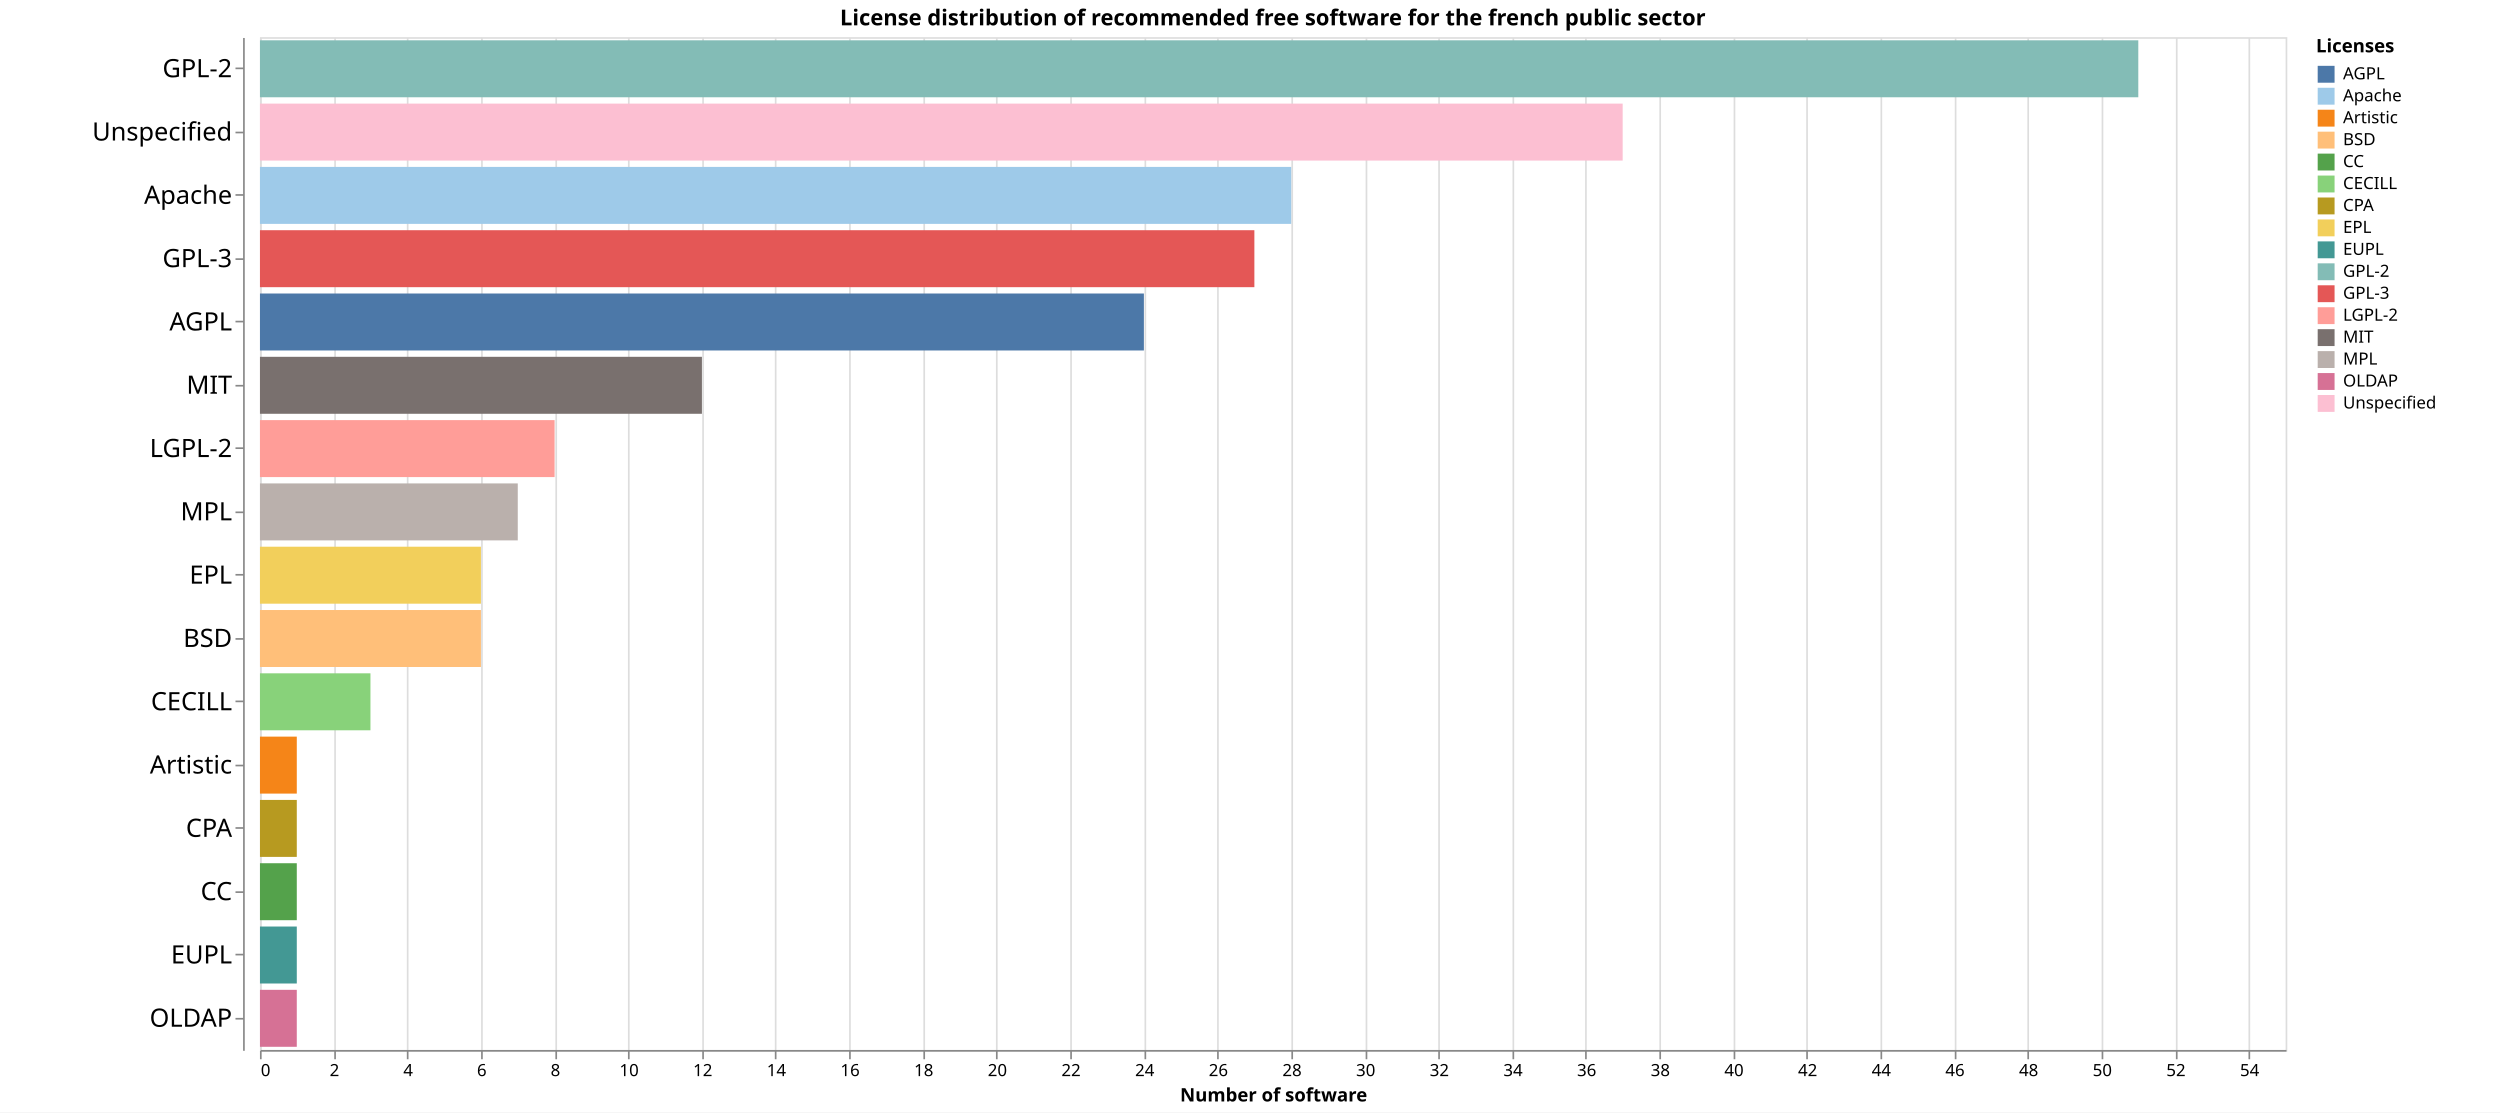
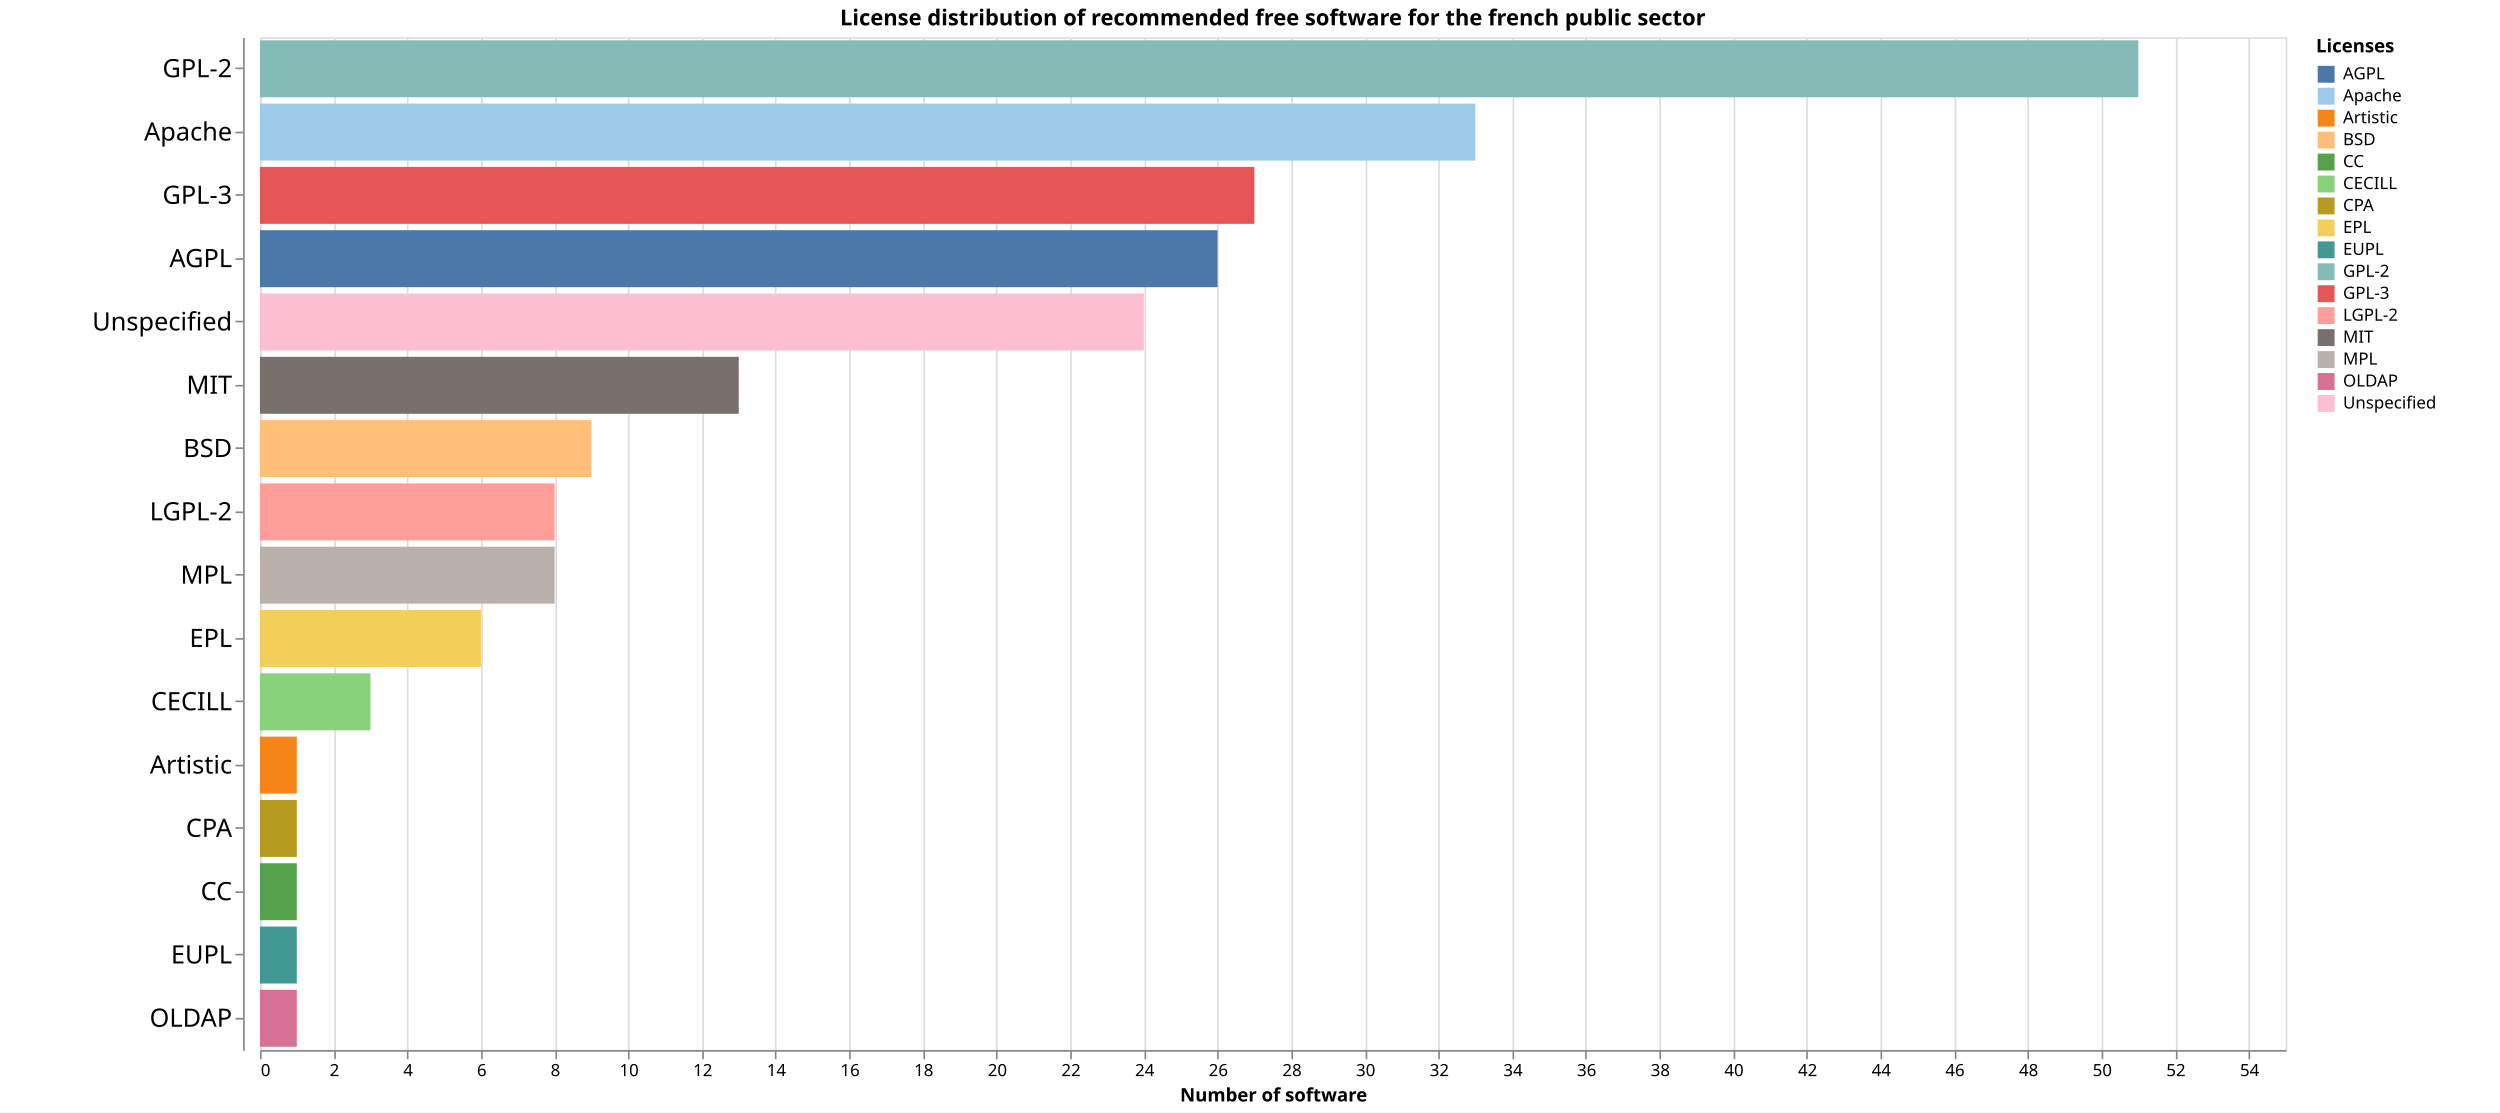
<svg xmlns="http://www.w3.org/2000/svg" version="1.1" class="marks" width="1481" height="659" viewBox="0 0 1481 659">
  <rect width="1481" height="659" fill="white" />
  <g fill="none" stroke-miterlimit="10" transform="translate(154,22)">
    <g class="mark-group role-frame root" role="graphics-object" aria-roledescription="group mark container">
      <g transform="translate(0,0)">
        <path class="background" aria-hidden="true" d="M0.5,0.5h1200v600h-1200Z" stroke="#ddd" />
        <g>
          <g class="mark-group role-axis" aria-hidden="true">
            <g transform="translate(0.5,600.5)">
              <path class="background" aria-hidden="true" d="M0,0h0v0h0Z" pointer-events="none" />
              <g>
                <g class="mark-rule role-axis-grid" pointer-events="none">
                  <line transform="translate(0,0)" x2="0" y2="-600" stroke="#ddd" stroke-width="1" opacity="1" />
                  <line transform="translate(44,0)" x2="0" y2="-600" stroke="#ddd" stroke-width="1" opacity="1" />
                  <line transform="translate(87,0)" x2="0" y2="-600" stroke="#ddd" stroke-width="1" opacity="1" />
                  <line transform="translate(131,0)" x2="0" y2="-600" stroke="#ddd" stroke-width="1" opacity="1" />
                  <line transform="translate(175,0)" x2="0" y2="-600" stroke="#ddd" stroke-width="1" opacity="1" />
                  <line transform="translate(218,0)" x2="0" y2="-600" stroke="#ddd" stroke-width="1" opacity="1" />
                  <line transform="translate(262,0)" x2="0" y2="-600" stroke="#ddd" stroke-width="1" opacity="1" />
                  <line transform="translate(305,0)" x2="0" y2="-600" stroke="#ddd" stroke-width="1" opacity="1" />
                  <line transform="translate(349,0)" x2="0" y2="-600" stroke="#ddd" stroke-width="1" opacity="1" />
                  <line transform="translate(393,0)" x2="0" y2="-600" stroke="#ddd" stroke-width="1" opacity="1" />
                  <line transform="translate(436,0)" x2="0" y2="-600" stroke="#ddd" stroke-width="1" opacity="1" />
                  <line transform="translate(480,0)" x2="0" y2="-600" stroke="#ddd" stroke-width="1" opacity="1" />
                  <line transform="translate(524,0)" x2="0" y2="-600" stroke="#ddd" stroke-width="1" opacity="1" />
                  <line transform="translate(567,0)" x2="0" y2="-600" stroke="#ddd" stroke-width="1" opacity="1" />
                  <line transform="translate(611,0)" x2="0" y2="-600" stroke="#ddd" stroke-width="1" opacity="1" />
                  <line transform="translate(655,0)" x2="0" y2="-600" stroke="#ddd" stroke-width="1" opacity="1" />
                  <line transform="translate(698,0)" x2="0" y2="-600" stroke="#ddd" stroke-width="1" opacity="1" />
                  <line transform="translate(742,0)" x2="0" y2="-600" stroke="#ddd" stroke-width="1" opacity="1" />
                  <line transform="translate(785,0)" x2="0" y2="-600" stroke="#ddd" stroke-width="1" opacity="1" />
                  <line transform="translate(829,0)" x2="0" y2="-600" stroke="#ddd" stroke-width="1" opacity="1" />
                  <line transform="translate(873,0)" x2="0" y2="-600" stroke="#ddd" stroke-width="1" opacity="1" />
                  <line transform="translate(916,0)" x2="0" y2="-600" stroke="#ddd" stroke-width="1" opacity="1" />
                  <line transform="translate(960,0)" x2="0" y2="-600" stroke="#ddd" stroke-width="1" opacity="1" />
                  <line transform="translate(1004,0)" x2="0" y2="-600" stroke="#ddd" stroke-width="1" opacity="1" />
                  <line transform="translate(1047,0)" x2="0" y2="-600" stroke="#ddd" stroke-width="1" opacity="1" />
                  <line transform="translate(1091,0)" x2="0" y2="-600" stroke="#ddd" stroke-width="1" opacity="1" />
                  <line transform="translate(1135,0)" x2="0" y2="-600" stroke="#ddd" stroke-width="1" opacity="1" />
                  <line transform="translate(1178,0)" x2="0" y2="-600" stroke="#ddd" stroke-width="1" opacity="1" />
                </g>
              </g>
              <path class="foreground" aria-hidden="true" d="" pointer-events="none" display="none" />
            </g>
          </g>
          <g class="mark-group role-axis" role="graphics-symbol" aria-roledescription="axis" aria-label="X-axis titled 'Number of software' for a linear scale with values from 0 to 55">
            <g transform="translate(0.5,600.5)">
              <path class="background" aria-hidden="true" d="M0,0h0v0h0Z" pointer-events="none" />
              <g>
                <g class="mark-rule role-axis-tick" pointer-events="none">
                  <line transform="translate(0,0)" x2="0" y2="5" stroke="#888" stroke-width="1" opacity="1" />
                  <line transform="translate(44,0)" x2="0" y2="5" stroke="#888" stroke-width="1" opacity="1" />
                  <line transform="translate(87,0)" x2="0" y2="5" stroke="#888" stroke-width="1" opacity="1" />
                  <line transform="translate(131,0)" x2="0" y2="5" stroke="#888" stroke-width="1" opacity="1" />
                  <line transform="translate(175,0)" x2="0" y2="5" stroke="#888" stroke-width="1" opacity="1" />
                  <line transform="translate(218,0)" x2="0" y2="5" stroke="#888" stroke-width="1" opacity="1" />
                  <line transform="translate(262,0)" x2="0" y2="5" stroke="#888" stroke-width="1" opacity="1" />
                  <line transform="translate(305,0)" x2="0" y2="5" stroke="#888" stroke-width="1" opacity="1" />
                  <line transform="translate(349,0)" x2="0" y2="5" stroke="#888" stroke-width="1" opacity="1" />
                  <line transform="translate(393,0)" x2="0" y2="5" stroke="#888" stroke-width="1" opacity="1" />
                  <line transform="translate(436,0)" x2="0" y2="5" stroke="#888" stroke-width="1" opacity="1" />
                  <line transform="translate(480,0)" x2="0" y2="5" stroke="#888" stroke-width="1" opacity="1" />
                  <line transform="translate(524,0)" x2="0" y2="5" stroke="#888" stroke-width="1" opacity="1" />
                  <line transform="translate(567,0)" x2="0" y2="5" stroke="#888" stroke-width="1" opacity="1" />
                  <line transform="translate(611,0)" x2="0" y2="5" stroke="#888" stroke-width="1" opacity="1" />
                  <line transform="translate(655,0)" x2="0" y2="5" stroke="#888" stroke-width="1" opacity="1" />
                  <line transform="translate(698,0)" x2="0" y2="5" stroke="#888" stroke-width="1" opacity="1" />
                  <line transform="translate(742,0)" x2="0" y2="5" stroke="#888" stroke-width="1" opacity="1" />
                  <line transform="translate(785,0)" x2="0" y2="5" stroke="#888" stroke-width="1" opacity="1" />
                  <line transform="translate(829,0)" x2="0" y2="5" stroke="#888" stroke-width="1" opacity="1" />
                  <line transform="translate(873,0)" x2="0" y2="5" stroke="#888" stroke-width="1" opacity="1" />
                  <line transform="translate(916,0)" x2="0" y2="5" stroke="#888" stroke-width="1" opacity="1" />
                  <line transform="translate(960,0)" x2="0" y2="5" stroke="#888" stroke-width="1" opacity="1" />
                  <line transform="translate(1004,0)" x2="0" y2="5" stroke="#888" stroke-width="1" opacity="1" />
                  <line transform="translate(1047,0)" x2="0" y2="5" stroke="#888" stroke-width="1" opacity="1" />
                  <line transform="translate(1091,0)" x2="0" y2="5" stroke="#888" stroke-width="1" opacity="1" />
                  <line transform="translate(1135,0)" x2="0" y2="5" stroke="#888" stroke-width="1" opacity="1" />
                  <line transform="translate(1178,0)" x2="0" y2="5" stroke="#888" stroke-width="1" opacity="1" />
                </g>
                <g class="mark-text role-axis-label" pointer-events="none">
                  <text text-anchor="start" transform="translate(0,15)" font-family="sans-serif" font-size="10px" fill="#000" opacity="1">0</text>
                  <text text-anchor="middle" transform="translate(43.63636,15)" font-family="sans-serif" font-size="10px" fill="#000" opacity="1">2</text>
                  <text text-anchor="middle" transform="translate(87.27273,15)" font-family="sans-serif" font-size="10px" fill="#000" opacity="1">4</text>
                  <text text-anchor="middle" transform="translate(130.9091,15)" font-family="sans-serif" font-size="10px" fill="#000" opacity="1">6</text>
                  <text text-anchor="middle" transform="translate(174.5455,15)" font-family="sans-serif" font-size="10px" fill="#000" opacity="1">8</text>
                  <text text-anchor="middle" transform="translate(218.1818,15)" font-family="sans-serif" font-size="10px" fill="#000" opacity="1">10</text>
                  <text text-anchor="middle" transform="translate(261.8182,15)" font-family="sans-serif" font-size="10px" fill="#000" opacity="1">12</text>
                  <text text-anchor="middle" transform="translate(305.4545,15)" font-family="sans-serif" font-size="10px" fill="#000" opacity="1">14</text>
                  <text text-anchor="middle" transform="translate(349.0909,15)" font-family="sans-serif" font-size="10px" fill="#000" opacity="1">16</text>
                  <text text-anchor="middle" transform="translate(392.7273,15)" font-family="sans-serif" font-size="10px" fill="#000" opacity="1">18</text>
                  <text text-anchor="middle" transform="translate(436.3636,15)" font-family="sans-serif" font-size="10px" fill="#000" opacity="1">20</text>
                  <text text-anchor="middle" transform="translate(480,15)" font-family="sans-serif" font-size="10px" fill="#000" opacity="1">22</text>
                  <text text-anchor="middle" transform="translate(523.6364,15)" font-family="sans-serif" font-size="10px" fill="#000" opacity="1">24</text>
                  <text text-anchor="middle" transform="translate(567.2727,15)" font-family="sans-serif" font-size="10px" fill="#000" opacity="1">26</text>
                  <text text-anchor="middle" transform="translate(610.9091,15)" font-family="sans-serif" font-size="10px" fill="#000" opacity="1">28</text>
                  <text text-anchor="middle" transform="translate(654.5455,15)" font-family="sans-serif" font-size="10px" fill="#000" opacity="1">30</text>
                  <text text-anchor="middle" transform="translate(698.1818,15)" font-family="sans-serif" font-size="10px" fill="#000" opacity="1">32</text>
                  <text text-anchor="middle" transform="translate(741.8182,15)" font-family="sans-serif" font-size="10px" fill="#000" opacity="1">34</text>
                  <text text-anchor="middle" transform="translate(785.4545,15)" font-family="sans-serif" font-size="10px" fill="#000" opacity="1">36</text>
                  <text text-anchor="middle" transform="translate(829.0909,15)" font-family="sans-serif" font-size="10px" fill="#000" opacity="1">38</text>
                  <text text-anchor="middle" transform="translate(872.7273,15)" font-family="sans-serif" font-size="10px" fill="#000" opacity="1">40</text>
                  <text text-anchor="middle" transform="translate(916.3636,15)" font-family="sans-serif" font-size="10px" fill="#000" opacity="1">42</text>
                  <text text-anchor="middle" transform="translate(960,15)" font-family="sans-serif" font-size="10px" fill="#000" opacity="1">44</text>
                  <text text-anchor="middle" transform="translate(1003.636,15)" font-family="sans-serif" font-size="10px" fill="#000" opacity="1">46</text>
                  <text text-anchor="middle" transform="translate(1047.273,15)" font-family="sans-serif" font-size="10px" fill="#000" opacity="1">48</text>
                  <text text-anchor="middle" transform="translate(1090.909,15)" font-family="sans-serif" font-size="10px" fill="#000" opacity="1">50</text>
                  <text text-anchor="middle" transform="translate(1134.545,15)" font-family="sans-serif" font-size="10px" fill="#000" opacity="1">52</text>
                  <text text-anchor="middle" transform="translate(1178.182,15)" font-family="sans-serif" font-size="10px" fill="#000" opacity="1">54</text>
                </g>
                <g class="mark-rule role-axis-domain" pointer-events="none">
                  <line transform="translate(0,0)" x2="1200" y2="0" stroke="#888" stroke-width="1" opacity="1" />
                </g>
                <g class="mark-text role-axis-title" pointer-events="none">
                  <text text-anchor="middle" transform="translate(600,30)" font-family="sans-serif" font-size="11px" font-weight="bold" fill="#000" opacity="1">Number of software</text>
                </g>
              </g>
              <path class="foreground" aria-hidden="true" d="" pointer-events="none" display="none" />
            </g>
          </g>
-           <g class="mark-group role-axis" role="graphics-symbol" aria-roledescription="axis" aria-label="Y-axis for a discrete scale with 16 values: GPL-2, Unspecified, Apache, GPL-3, AGPL, ending with OLDAP">
+           <g class="mark-group role-axis" role="graphics-symbol" aria-roledescription="axis" aria-label="Y-axis for a discrete scale with 16 values: GPL-2, Apache, GPL-3, AGPL, Unspecified, ending with OLDAP">
            <g transform="translate(-9.5,0.5)">
              <path class="background" aria-hidden="true" d="M0,0h0v0h0Z" pointer-events="none" />
              <g>
                <g class="mark-rule role-axis-tick" pointer-events="none">
                  <line transform="translate(0,18)" x2="-5" y2="0" stroke="#888" stroke-width="1" opacity="1" />
                  <line transform="translate(0,56)" x2="-5" y2="0" stroke="#888" stroke-width="1" opacity="1" />
                  <line transform="translate(0,93)" x2="-5" y2="0" stroke="#888" stroke-width="1" opacity="1" />
                  <line transform="translate(0,131)" x2="-5" y2="0" stroke="#888" stroke-width="1" opacity="1" />
                  <line transform="translate(0,168)" x2="-5" y2="0" stroke="#888" stroke-width="1" opacity="1" />
                  <line transform="translate(0,206)" x2="-5" y2="0" stroke="#888" stroke-width="1" opacity="1" />
                  <line transform="translate(0,243)" x2="-5" y2="0" stroke="#888" stroke-width="1" opacity="1" />
                  <line transform="translate(0,281)" x2="-5" y2="0" stroke="#888" stroke-width="1" opacity="1" />
                  <line transform="translate(0,318)" x2="-5" y2="0" stroke="#888" stroke-width="1" opacity="1" />
                  <line transform="translate(0,356)" x2="-5" y2="0" stroke="#888" stroke-width="1" opacity="1" />
                  <line transform="translate(0,393)" x2="-5" y2="0" stroke="#888" stroke-width="1" opacity="1" />
                  <line transform="translate(0,431)" x2="-5" y2="0" stroke="#888" stroke-width="1" opacity="1" />
                  <line transform="translate(0,468)" x2="-5" y2="0" stroke="#888" stroke-width="1" opacity="1" />
                  <line transform="translate(0,506)" x2="-5" y2="0" stroke="#888" stroke-width="1" opacity="1" />
                  <line transform="translate(0,543)" x2="-5" y2="0" stroke="#888" stroke-width="1" opacity="1" />
                  <line transform="translate(0,581)" x2="-5" y2="0" stroke="#888" stroke-width="1" opacity="1" />
                </g>
                <g class="mark-text role-axis-label" pointer-events="none">
                  <text text-anchor="end" transform="translate(-7,23.25)" font-family="sans-serif" font-size="15px" fill="#000" opacity="1">GPL-2</text>
-                   <text text-anchor="end" transform="translate(-7,60.75)" font-family="sans-serif" font-size="15px" fill="#000" opacity="1">Unspecified</text>
-                   <text text-anchor="end" transform="translate(-7,98.25)" font-family="sans-serif" font-size="15px" fill="#000" opacity="1">Apache</text>
-                   <text text-anchor="end" transform="translate(-7,135.75)" font-family="sans-serif" font-size="15px" fill="#000" opacity="1">GPL-3</text>
-                   <text text-anchor="end" transform="translate(-7,173.25)" font-family="sans-serif" font-size="15px" fill="#000" opacity="1">AGPL</text>
+                   <text text-anchor="end" transform="translate(-7,60.75)" font-family="sans-serif" font-size="15px" fill="#000" opacity="1">Apache</text>
+                   <text text-anchor="end" transform="translate(-7,98.25)" font-family="sans-serif" font-size="15px" fill="#000" opacity="1">GPL-3</text>
+                   <text text-anchor="end" transform="translate(-7,135.75)" font-family="sans-serif" font-size="15px" fill="#000" opacity="1">AGPL</text>
+                   <text text-anchor="end" transform="translate(-7,173.25)" font-family="sans-serif" font-size="15px" fill="#000" opacity="1">Unspecified</text>
                  <text text-anchor="end" transform="translate(-7,210.75)" font-family="sans-serif" font-size="15px" fill="#000" opacity="1">MIT</text>
-                   <text text-anchor="end" transform="translate(-7,248.25)" font-family="sans-serif" font-size="15px" fill="#000" opacity="1">LGPL-2</text>
-                   <text text-anchor="end" transform="translate(-7,285.75)" font-family="sans-serif" font-size="15px" fill="#000" opacity="1">MPL</text>
-                   <text text-anchor="end" transform="translate(-7,323.25)" font-family="sans-serif" font-size="15px" fill="#000" opacity="1">EPL</text>
-                   <text text-anchor="end" transform="translate(-7,360.75)" font-family="sans-serif" font-size="15px" fill="#000" opacity="1">BSD</text>
+                   <text text-anchor="end" transform="translate(-7,248.25)" font-family="sans-serif" font-size="15px" fill="#000" opacity="1">BSD</text>
+                   <text text-anchor="end" transform="translate(-7,285.75)" font-family="sans-serif" font-size="15px" fill="#000" opacity="1">LGPL-2</text>
+                   <text text-anchor="end" transform="translate(-7,323.25)" font-family="sans-serif" font-size="15px" fill="#000" opacity="1">MPL</text>
+                   <text text-anchor="end" transform="translate(-7,360.75)" font-family="sans-serif" font-size="15px" fill="#000" opacity="1">EPL</text>
                  <text text-anchor="end" transform="translate(-7,398.25)" font-family="sans-serif" font-size="15px" fill="#000" opacity="1">CECILL</text>
                  <text text-anchor="end" transform="translate(-7,435.75)" font-family="sans-serif" font-size="15px" fill="#000" opacity="1">Artistic</text>
                  <text text-anchor="end" transform="translate(-7,473.25)" font-family="sans-serif" font-size="15px" fill="#000" opacity="1">CPA</text>
                  <text text-anchor="end" transform="translate(-7,510.75)" font-family="sans-serif" font-size="15px" fill="#000" opacity="1">CC</text>
                  <text text-anchor="end" transform="translate(-7,548.25)" font-family="sans-serif" font-size="15px" fill="#000" opacity="1">EUPL</text>
                  <text text-anchor="end" transform="translate(-7,585.75)" font-family="sans-serif" font-size="15px" fill="#000" opacity="1">OLDAP</text>
                </g>
                <g class="mark-rule role-axis-domain" pointer-events="none">
                  <line transform="translate(0,0)" x2="0" y2="600" stroke="#888" stroke-width="1" opacity="1" />
                </g>
              </g>
              <path class="foreground" aria-hidden="true" d="" pointer-events="none" display="none" />
            </g>
          </g>
          <g class="mark-rect role-mark marks" role="graphics-object" aria-roledescription="rect mark container">
-             <path aria-label="Number: 27; License: GPL-3" role="graphics-symbol" aria-roledescription="bar" d="M0,114.375h589.091v33.75h-589.091Z" fill="#e45756" />
-             <path aria-label="Number: 8; License: LGPL-2" role="graphics-symbol" aria-roledescription="bar" d="M0,226.875h174.545v33.75h-174.545Z" fill="#ff9d98" />
-             <path aria-label="Number: 6; License: EPL" role="graphics-symbol" aria-roledescription="bar" d="M0,301.875h130.909v33.75h-130.909Z" fill="#f2cf5b" />
+             <path aria-label="Number: 27; License: GPL-3" role="graphics-symbol" aria-roledescription="bar" d="M0,76.875h589.091v33.75h-589.091Z" fill="#e45756" />
+             <path aria-label="Number: 8; License: LGPL-2" role="graphics-symbol" aria-roledescription="bar" d="M0,264.375h174.545v33.75h-174.545Z" fill="#ff9d98" />
+             <path aria-label="Number: 6; License: EPL" role="graphics-symbol" aria-roledescription="bar" d="M0,339.375h130.909v33.75h-130.909Z" fill="#f2cf5b" />
            <path aria-label="Number: 1; License: Artistic" role="graphics-symbol" aria-roledescription="bar" d="M0,414.375h21.818v33.75h-21.818Z" fill="#f58518" />
-             <path aria-label="Number: 24; License: AGPL" role="graphics-symbol" aria-roledescription="bar" d="M0,151.875h523.636v33.75h-523.636Z" fill="#4c78a8" />
+             <path aria-label="Number: 26; License: AGPL" role="graphics-symbol" aria-roledescription="bar" d="M0,114.375h567.273v33.75h-567.273Z" fill="#4c78a8" />
            <path aria-label="Number: 1; License: CPA" role="graphics-symbol" aria-roledescription="bar" d="M0,451.875h21.818v33.75h-21.818Z" fill="#b79a20" />
            <path aria-label="Number: 3; License: CECILL" role="graphics-symbol" aria-roledescription="bar" d="M0,376.875h65.455v33.75h-65.455Z" fill="#88d27a" />
            <path aria-label="Number: 1; License: CC" role="graphics-symbol" aria-roledescription="bar" d="M0,489.375h21.818v33.75h-21.818Z" fill="#54a24b" />
-             <path aria-label="Number: 37; License: Unspecified" role="graphics-symbol" aria-roledescription="bar" d="M0,39.375h807.273v33.75h-807.273Z" fill="#fcbfd2" />
-             <path aria-label="Number: 28; License: Apache" role="graphics-symbol" aria-roledescription="bar" d="M0,76.875h610.909v33.75h-610.909Z" fill="#9ecae9" />
+             <path aria-label="Number: 24; License: Unspecified" role="graphics-symbol" aria-roledescription="bar" d="M0,151.875h523.636v33.75h-523.636Z" fill="#fcbfd2" />
+             <path aria-label="Number: 33; License: Apache" role="graphics-symbol" aria-roledescription="bar" d="M0,39.375h720v33.75h-720Z" fill="#9ecae9" />
            <path aria-label="Number: 1; License: EUPL" role="graphics-symbol" aria-roledescription="bar" d="M0,526.875h21.818v33.75h-21.818Z" fill="#439894" />
-             <path aria-label="Number: 6; License: BSD" role="graphics-symbol" aria-roledescription="bar" d="M0,339.375h130.909v33.75h-130.909Z" fill="#ffbf79" />
-             <path aria-label="Number: 12; License: MIT" role="graphics-symbol" aria-roledescription="bar" d="M0,189.375h261.818v33.75h-261.818Z" fill="#79706e" />
+             <path aria-label="Number: 9; License: BSD" role="graphics-symbol" aria-roledescription="bar" d="M0,226.875h196.364v33.75h-196.364Z" fill="#ffbf79" />
+             <path aria-label="Number: 13; License: MIT" role="graphics-symbol" aria-roledescription="bar" d="M0,189.375h283.636v33.75h-283.636Z" fill="#79706e" />
            <path aria-label="Number: 51; License: GPL-2" role="graphics-symbol" aria-roledescription="bar" d="M0,1.875h1112.727v33.75h-1112.727Z" fill="#83bcb6" />
-             <path aria-label="Number: 7; License: MPL" role="graphics-symbol" aria-roledescription="bar" d="M0,264.375h152.727v33.75h-152.727Z" fill="#bab0ac" />
+             <path aria-label="Number: 8; License: MPL" role="graphics-symbol" aria-roledescription="bar" d="M0,301.875h174.545v33.75h-174.545Z" fill="#bab0ac" />
            <path aria-label="Number: 1; License: OLDAP" role="graphics-symbol" aria-roledescription="bar" d="M0,564.375h21.818v33.75h-21.818Z" fill="#d67195" />
          </g>
          <g class="mark-group role-legend" role="graphics-symbol" aria-roledescription="legend" aria-label="Symbol legend titled 'Licenses' for fill color with 16 values: AGPL, Apache, Artistic, BSD, CC, ending with Unspecified">
            <g transform="translate(1218,0)">
              <path class="background" aria-hidden="true" d="M0,0h104v222h-104Z" pointer-events="none" />
              <g>
                <g class="mark-group role-legend-entry">
                  <g transform="translate(0,16)">
                    <path class="background" aria-hidden="true" d="M0,0h0v0h0Z" pointer-events="none" />
                    <g>
                      <g class="mark-group role-scope" role="graphics-object" aria-roledescription="group mark container">
                        <g transform="translate(0,0)">
                          <path class="background" aria-hidden="true" d="M0,0h104v11h-104Z" pointer-events="none" opacity="1" />
                          <g>
                            <g class="mark-symbol role-legend-symbol" pointer-events="none">
                              <path transform="translate(6,6)" d="M-5,-5h10v10h-10Z" fill="#4c78a8" stroke-width="1.5" opacity="1" />
                            </g>
                            <g class="mark-text role-legend-label" pointer-events="none">
                              <text text-anchor="start" transform="translate(16,9)" font-family="sans-serif" font-size="10px" fill="#000" opacity="1">AGPL</text>
                            </g>
                          </g>
                          <path class="foreground" aria-hidden="true" d="" pointer-events="none" display="none" />
                        </g>
                        <g transform="translate(0,13)">
                          <path class="background" aria-hidden="true" d="M0,0h104v11h-104Z" pointer-events="none" opacity="1" />
                          <g>
                            <g class="mark-symbol role-legend-symbol" pointer-events="none">
                              <path transform="translate(6,6)" d="M-5,-5h10v10h-10Z" fill="#9ecae9" stroke-width="1.5" opacity="1" />
                            </g>
                            <g class="mark-text role-legend-label" pointer-events="none">
                              <text text-anchor="start" transform="translate(16,9)" font-family="sans-serif" font-size="10px" fill="#000" opacity="1">Apache</text>
                            </g>
                          </g>
                          <path class="foreground" aria-hidden="true" d="" pointer-events="none" display="none" />
                        </g>
                        <g transform="translate(0,26)">
                          <path class="background" aria-hidden="true" d="M0,0h104v11h-104Z" pointer-events="none" opacity="1" />
                          <g>
                            <g class="mark-symbol role-legend-symbol" pointer-events="none">
                              <path transform="translate(6,6)" d="M-5,-5h10v10h-10Z" fill="#f58518" stroke-width="1.5" opacity="1" />
                            </g>
                            <g class="mark-text role-legend-label" pointer-events="none">
                              <text text-anchor="start" transform="translate(16,9)" font-family="sans-serif" font-size="10px" fill="#000" opacity="1">Artistic</text>
                            </g>
                          </g>
                          <path class="foreground" aria-hidden="true" d="" pointer-events="none" display="none" />
                        </g>
                        <g transform="translate(0,39)">
                          <path class="background" aria-hidden="true" d="M0,0h104v11h-104Z" pointer-events="none" opacity="1" />
                          <g>
                            <g class="mark-symbol role-legend-symbol" pointer-events="none">
                              <path transform="translate(6,6)" d="M-5,-5h10v10h-10Z" fill="#ffbf79" stroke-width="1.5" opacity="1" />
                            </g>
                            <g class="mark-text role-legend-label" pointer-events="none">
                              <text text-anchor="start" transform="translate(16,9)" font-family="sans-serif" font-size="10px" fill="#000" opacity="1">BSD</text>
                            </g>
                          </g>
                          <path class="foreground" aria-hidden="true" d="" pointer-events="none" display="none" />
                        </g>
                        <g transform="translate(0,52)">
                          <path class="background" aria-hidden="true" d="M0,0h104v11h-104Z" pointer-events="none" opacity="1" />
                          <g>
                            <g class="mark-symbol role-legend-symbol" pointer-events="none">
                              <path transform="translate(6,6)" d="M-5,-5h10v10h-10Z" fill="#54a24b" stroke-width="1.5" opacity="1" />
                            </g>
                            <g class="mark-text role-legend-label" pointer-events="none">
                              <text text-anchor="start" transform="translate(16,9)" font-family="sans-serif" font-size="10px" fill="#000" opacity="1">CC</text>
                            </g>
                          </g>
                          <path class="foreground" aria-hidden="true" d="" pointer-events="none" display="none" />
                        </g>
                        <g transform="translate(0,65)">
                          <path class="background" aria-hidden="true" d="M0,0h104v11h-104Z" pointer-events="none" opacity="1" />
                          <g>
                            <g class="mark-symbol role-legend-symbol" pointer-events="none">
                              <path transform="translate(6,6)" d="M-5,-5h10v10h-10Z" fill="#88d27a" stroke-width="1.5" opacity="1" />
                            </g>
                            <g class="mark-text role-legend-label" pointer-events="none">
                              <text text-anchor="start" transform="translate(16,9)" font-family="sans-serif" font-size="10px" fill="#000" opacity="1">CECILL</text>
                            </g>
                          </g>
                          <path class="foreground" aria-hidden="true" d="" pointer-events="none" display="none" />
                        </g>
                        <g transform="translate(0,78)">
                          <path class="background" aria-hidden="true" d="M0,0h104v11h-104Z" pointer-events="none" opacity="1" />
                          <g>
                            <g class="mark-symbol role-legend-symbol" pointer-events="none">
                              <path transform="translate(6,6)" d="M-5,-5h10v10h-10Z" fill="#b79a20" stroke-width="1.5" opacity="1" />
                            </g>
                            <g class="mark-text role-legend-label" pointer-events="none">
                              <text text-anchor="start" transform="translate(16,9)" font-family="sans-serif" font-size="10px" fill="#000" opacity="1">CPA</text>
                            </g>
                          </g>
                          <path class="foreground" aria-hidden="true" d="" pointer-events="none" display="none" />
                        </g>
                        <g transform="translate(0,91)">
                          <path class="background" aria-hidden="true" d="M0,0h104v11h-104Z" pointer-events="none" opacity="1" />
                          <g>
                            <g class="mark-symbol role-legend-symbol" pointer-events="none">
                              <path transform="translate(6,6)" d="M-5,-5h10v10h-10Z" fill="#f2cf5b" stroke-width="1.5" opacity="1" />
                            </g>
                            <g class="mark-text role-legend-label" pointer-events="none">
                              <text text-anchor="start" transform="translate(16,9)" font-family="sans-serif" font-size="10px" fill="#000" opacity="1">EPL</text>
                            </g>
                          </g>
                          <path class="foreground" aria-hidden="true" d="" pointer-events="none" display="none" />
                        </g>
                        <g transform="translate(0,104)">
                          <path class="background" aria-hidden="true" d="M0,0h104v11h-104Z" pointer-events="none" opacity="1" />
                          <g>
                            <g class="mark-symbol role-legend-symbol" pointer-events="none">
                              <path transform="translate(6,6)" d="M-5,-5h10v10h-10Z" fill="#439894" stroke-width="1.5" opacity="1" />
                            </g>
                            <g class="mark-text role-legend-label" pointer-events="none">
                              <text text-anchor="start" transform="translate(16,9)" font-family="sans-serif" font-size="10px" fill="#000" opacity="1">EUPL</text>
                            </g>
                          </g>
                          <path class="foreground" aria-hidden="true" d="" pointer-events="none" display="none" />
                        </g>
                        <g transform="translate(0,117)">
                          <path class="background" aria-hidden="true" d="M0,0h104v11h-104Z" pointer-events="none" opacity="1" />
                          <g>
                            <g class="mark-symbol role-legend-symbol" pointer-events="none">
                              <path transform="translate(6,6)" d="M-5,-5h10v10h-10Z" fill="#83bcb6" stroke-width="1.5" opacity="1" />
                            </g>
                            <g class="mark-text role-legend-label" pointer-events="none">
                              <text text-anchor="start" transform="translate(16,9)" font-family="sans-serif" font-size="10px" fill="#000" opacity="1">GPL-2</text>
                            </g>
                          </g>
                          <path class="foreground" aria-hidden="true" d="" pointer-events="none" display="none" />
                        </g>
                        <g transform="translate(0,130)">
                          <path class="background" aria-hidden="true" d="M0,0h104v11h-104Z" pointer-events="none" opacity="1" />
                          <g>
                            <g class="mark-symbol role-legend-symbol" pointer-events="none">
                              <path transform="translate(6,6)" d="M-5,-5h10v10h-10Z" fill="#e45756" stroke-width="1.5" opacity="1" />
                            </g>
                            <g class="mark-text role-legend-label" pointer-events="none">
                              <text text-anchor="start" transform="translate(16,9)" font-family="sans-serif" font-size="10px" fill="#000" opacity="1">GPL-3</text>
                            </g>
                          </g>
                          <path class="foreground" aria-hidden="true" d="" pointer-events="none" display="none" />
                        </g>
                        <g transform="translate(0,143)">
                          <path class="background" aria-hidden="true" d="M0,0h104v11h-104Z" pointer-events="none" opacity="1" />
                          <g>
                            <g class="mark-symbol role-legend-symbol" pointer-events="none">
                              <path transform="translate(6,6)" d="M-5,-5h10v10h-10Z" fill="#ff9d98" stroke-width="1.5" opacity="1" />
                            </g>
                            <g class="mark-text role-legend-label" pointer-events="none">
                              <text text-anchor="start" transform="translate(16,9)" font-family="sans-serif" font-size="10px" fill="#000" opacity="1">LGPL-2</text>
                            </g>
                          </g>
                          <path class="foreground" aria-hidden="true" d="" pointer-events="none" display="none" />
                        </g>
                        <g transform="translate(0,156)">
                          <path class="background" aria-hidden="true" d="M0,0h104v11h-104Z" pointer-events="none" opacity="1" />
                          <g>
                            <g class="mark-symbol role-legend-symbol" pointer-events="none">
                              <path transform="translate(6,6)" d="M-5,-5h10v10h-10Z" fill="#79706e" stroke-width="1.5" opacity="1" />
                            </g>
                            <g class="mark-text role-legend-label" pointer-events="none">
                              <text text-anchor="start" transform="translate(16,9)" font-family="sans-serif" font-size="10px" fill="#000" opacity="1">MIT</text>
                            </g>
                          </g>
                          <path class="foreground" aria-hidden="true" d="" pointer-events="none" display="none" />
                        </g>
                        <g transform="translate(0,169)">
                          <path class="background" aria-hidden="true" d="M0,0h104v11h-104Z" pointer-events="none" opacity="1" />
                          <g>
                            <g class="mark-symbol role-legend-symbol" pointer-events="none">
                              <path transform="translate(6,6)" d="M-5,-5h10v10h-10Z" fill="#bab0ac" stroke-width="1.5" opacity="1" />
                            </g>
                            <g class="mark-text role-legend-label" pointer-events="none">
                              <text text-anchor="start" transform="translate(16,9)" font-family="sans-serif" font-size="10px" fill="#000" opacity="1">MPL</text>
                            </g>
                          </g>
                          <path class="foreground" aria-hidden="true" d="" pointer-events="none" display="none" />
                        </g>
                        <g transform="translate(0,182)">
                          <path class="background" aria-hidden="true" d="M0,0h104v11h-104Z" pointer-events="none" opacity="1" />
                          <g>
                            <g class="mark-symbol role-legend-symbol" pointer-events="none">
                              <path transform="translate(6,6)" d="M-5,-5h10v10h-10Z" fill="#d67195" stroke-width="1.5" opacity="1" />
                            </g>
                            <g class="mark-text role-legend-label" pointer-events="none">
                              <text text-anchor="start" transform="translate(16,9)" font-family="sans-serif" font-size="10px" fill="#000" opacity="1">OLDAP</text>
                            </g>
                          </g>
                          <path class="foreground" aria-hidden="true" d="" pointer-events="none" display="none" />
                        </g>
                        <g transform="translate(0,195)">
                          <path class="background" aria-hidden="true" d="M0,0h104v11h-104Z" pointer-events="none" opacity="1" />
                          <g>
                            <g class="mark-symbol role-legend-symbol" pointer-events="none">
                              <path transform="translate(6,6)" d="M-5,-5h10v10h-10Z" fill="#fcbfd2" stroke-width="1.5" opacity="1" />
                            </g>
                            <g class="mark-text role-legend-label" pointer-events="none">
                              <text text-anchor="start" transform="translate(16,9)" font-family="sans-serif" font-size="10px" fill="#000" opacity="1">Unspecified</text>
                            </g>
                          </g>
                          <path class="foreground" aria-hidden="true" d="" pointer-events="none" display="none" />
                        </g>
                      </g>
                    </g>
                    <path class="foreground" aria-hidden="true" d="" pointer-events="none" display="none" />
                  </g>
                </g>
                <g class="mark-text role-legend-title" pointer-events="none">
                  <text text-anchor="start" transform="translate(0,9)" font-family="sans-serif" font-size="11px" font-weight="bold" fill="#000" opacity="1">Licenses</text>
                </g>
              </g>
              <path class="foreground" aria-hidden="true" d="" pointer-events="none" display="none" />
            </g>
          </g>
          <g class="mark-group role-title">
            <g transform="translate(600,-17)">
              <path class="background" aria-hidden="true" d="M0,0h0v0h0Z" pointer-events="none" />
              <g>
                <g class="mark-text role-title-text" role="graphics-symbol" aria-roledescription="title" aria-label="Title text 'License distribution of recommended free software for the french public sector'" pointer-events="none">
                  <text text-anchor="middle" transform="translate(0,10)" font-family="sans-serif" font-size="13px" font-weight="bold" fill="#000" opacity="1">License distribution of recommended free software for the french public sector</text>
                </g>
              </g>
              <path class="foreground" aria-hidden="true" d="" pointer-events="none" display="none" />
            </g>
          </g>
        </g>
        <path class="foreground" aria-hidden="true" d="" display="none" />
      </g>
    </g>
  </g>
</svg>
